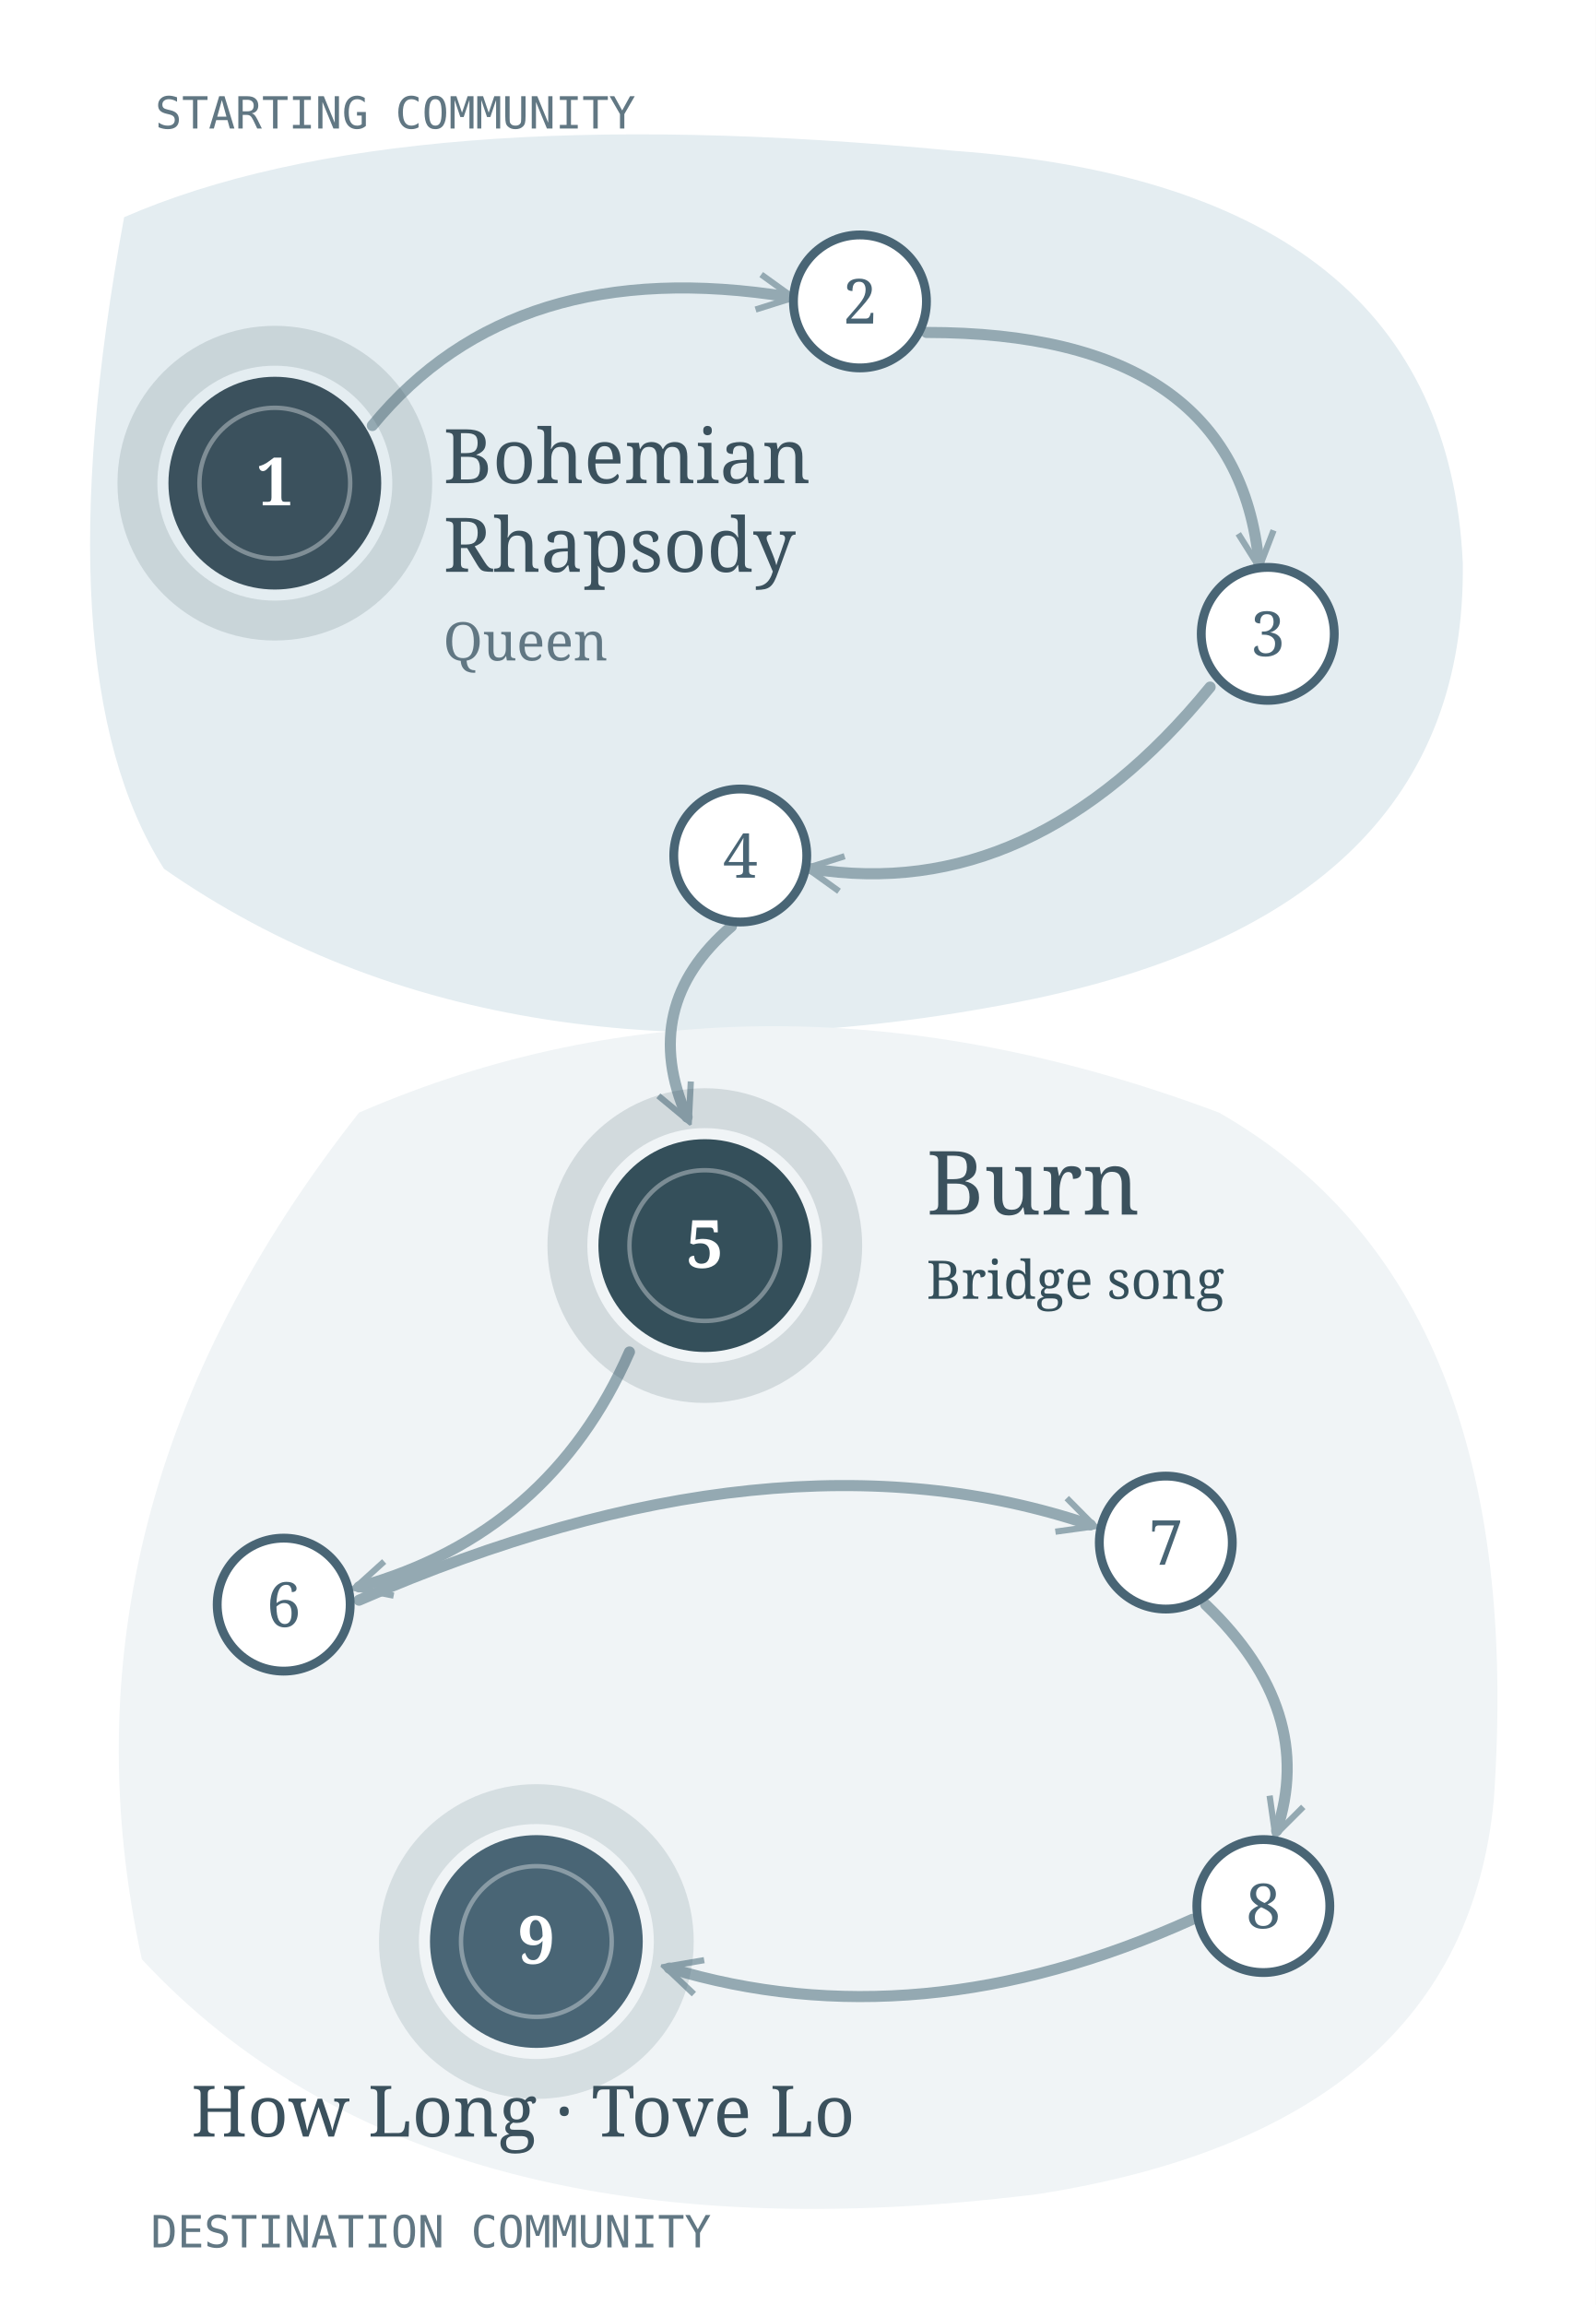
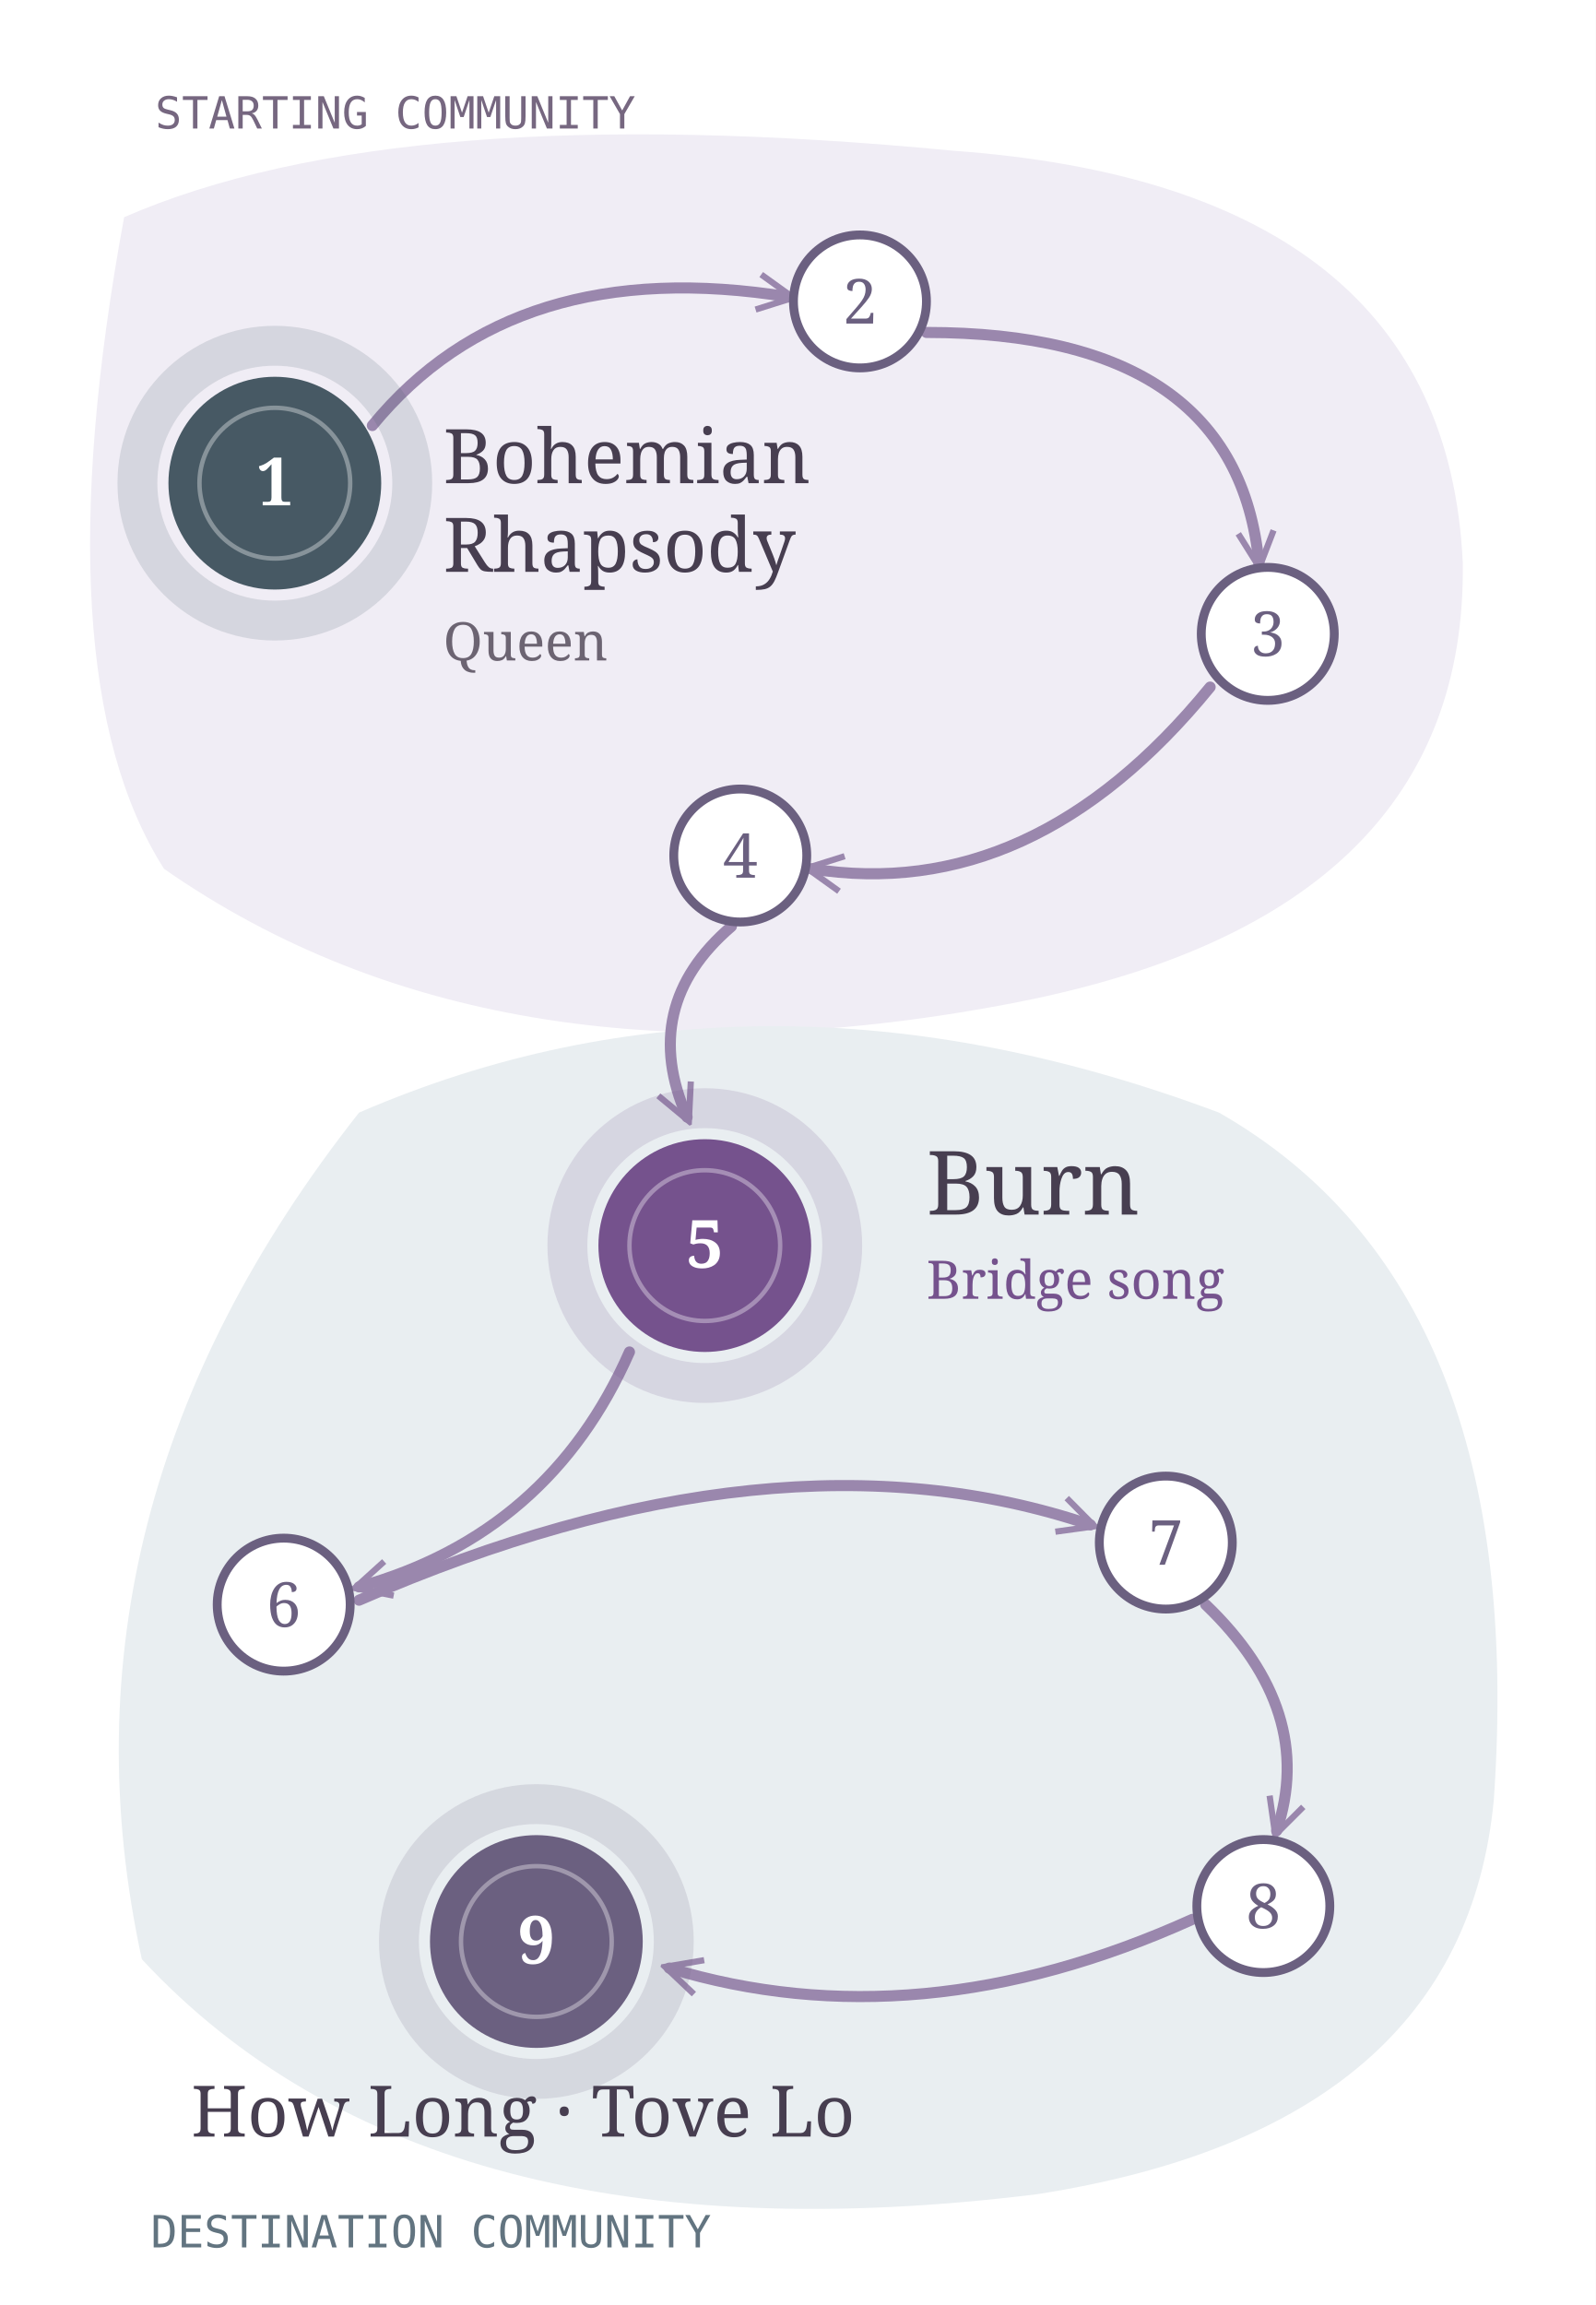
<svg xmlns="http://www.w3.org/2000/svg" viewBox="0 0 360 520" role="img" aria-labelledby="title desc">
  <defs>
    <marker id="arrow" viewBox="0 0 10 10" refX="8" refY="5" markerWidth="4" markerHeight="4" orient="auto-start-reverse">
-       <path d="M1 1 9 5 1 9" fill="none" stroke="#94a9b2" stroke-width="1.4" />
+       <path d="M1 1 9 5 1 9" fill="none" stroke="#9a87ad" stroke-width="1.4" />
    </marker>
  </defs>
  <rect width="360" height="520" fill="#ffffff" />
-   <path d="M28 49Q90 22 215 34Q326 42 330 127Q331 206 230 226Q113 249 37 196Q9 152 28 49Z" fill="#e4edf1" />
-   <path d="M81 251Q171 212 275 251Q345 291 337 406Q330 480 234 495Q97 512 32 442Q10 341 81 251Z" fill="#f0f4f6" />
-   <text x="35" y="29" text-anchor="start" font-family="ui-monospace,monospace" font-size="10" fill="#617783">STARTING COMMUNITY</text>
-   <text x="34" y="507" text-anchor="start" font-family="ui-monospace,monospace" font-size="10" fill="#617783">DESTINATION COMMUNITY</text>
-   <g fill="none" stroke="#94a9b2" stroke-width="2.5" stroke-linecap="round" marker-end="url(#arrow)">
+   <path d="M28 49Q90 22 215 34Q326 42 330 127Q331 206 230 226Q113 249 37 196Q9 152 28 49Z" fill="#f0edf5" />
+   <path d="M81 251Q171 212 275 251Q345 291 337 406Q330 480 234 495Q97 512 32 442Q10 341 81 251Z" fill="#e9eef1" />
+   <text x="35" y="29" text-anchor="start" font-family="ui-monospace,monospace" font-size="10" fill="#766780">STARTING COMMUNITY</text>
+   <text x="34" y="507" text-anchor="start" font-family="ui-monospace,monospace" font-size="10" fill="#627480">DESTINATION COMMUNITY</text>
+   <g fill="none" stroke="#9a87ad" stroke-width="2.5" stroke-linecap="round" marker-end="url(#arrow)">
    <path d="M84 96 Q116 57 178 67" />
    <path d="M209 75 Q279 75 284 127" />
    <path d="M273 155 Q233 204 183 196" />
    <path d="M165 209 Q144 227 155 252" />
    <path d="M142 305 Q124 346 81 358" />
    <path d="M81 361 Q175 320 246 344" />
    <path d="M272 362 Q297 386 288 413" />
    <path d="M269 433 Q207 461 151 444" />
  </g>
  <g>
-     <circle cx="62" cy="109" r="31" fill="none" stroke="#3b515d" stroke-opacity=".16" stroke-width="9" />
-     <circle cx="62" cy="109" r="24" fill="#3b515d" />
+     <circle cx="62" cy="109" r="31" fill="none" stroke="#475964" stroke-opacity=".16" stroke-width="9" />
+     <circle cx="62" cy="109" r="24" fill="#475964" />
    <circle cx="62" cy="109" r="17" fill="none" stroke="#ffffff" stroke-opacity=".35" />
    <text x="62" y="114" text-anchor="middle" font-family="Georgia,serif" font-size="15" fill="#ffffff" font-weight="bold">1</text>
  </g>
  <g>
-     <circle cx="194" cy="68" r="15" fill="#ffffff" stroke="#496575" stroke-width="2" />
-     <text x="194" y="73" text-anchor="middle" font-family="Georgia,serif" font-size="14" fill="#496575">2</text>
+     <circle cx="194" cy="68" r="15" fill="#ffffff" stroke="#6b6080" stroke-width="2" />
+     <text x="194" y="73" text-anchor="middle" font-family="Georgia,serif" font-size="14" fill="#6b6080">2</text>
  </g>
  <g>
-     <circle cx="286" cy="143" r="15" fill="#ffffff" stroke="#496575" stroke-width="2" />
-     <text x="286" y="148" text-anchor="middle" font-family="Georgia,serif" font-size="14" fill="#496575">3</text>
+     <circle cx="286" cy="143" r="15" fill="#ffffff" stroke="#6b6080" stroke-width="2" />
+     <text x="286" y="148" text-anchor="middle" font-family="Georgia,serif" font-size="14" fill="#6b6080">3</text>
  </g>
  <g>
-     <circle cx="167" cy="193" r="15" fill="#ffffff" stroke="#496575" stroke-width="2" />
-     <text x="167" y="198" text-anchor="middle" font-family="Georgia,serif" font-size="14" fill="#496575">4</text>
+     <circle cx="167" cy="193" r="15" fill="#ffffff" stroke="#6b6080" stroke-width="2" />
+     <text x="167" y="198" text-anchor="middle" font-family="Georgia,serif" font-size="14" fill="#6b6080">4</text>
  </g>
  <g>
-     <circle cx="159" cy="281" r="31" fill="none" stroke="#344f5a" stroke-opacity=".16" stroke-width="9" />
-     <circle cx="159" cy="281" r="24" fill="#344f5a" />
+     <circle cx="159" cy="281" r="31" fill="none" stroke="#75528d" stroke-opacity=".16" stroke-width="9" />
+     <circle cx="159" cy="281" r="24" fill="#75528d" />
    <circle cx="159" cy="281" r="17" fill="none" stroke="#ffffff" stroke-opacity=".35" />
    <text x="159" y="286" text-anchor="middle" font-family="Georgia,serif" font-size="15" fill="#ffffff" font-weight="bold">5</text>
  </g>
  <g>
-     <circle cx="64" cy="362" r="15" fill="#ffffff" stroke="#496575" stroke-width="2" />
-     <text x="64" y="367" text-anchor="middle" font-family="Georgia,serif" font-size="14" fill="#496575">6</text>
+     <circle cx="64" cy="362" r="15" fill="#ffffff" stroke="#6b6080" stroke-width="2" />
+     <text x="64" y="367" text-anchor="middle" font-family="Georgia,serif" font-size="14" fill="#6b6080">6</text>
  </g>
  <g>
-     <circle cx="263" cy="348" r="15" fill="#ffffff" stroke="#496575" stroke-width="2" />
-     <text x="263" y="353" text-anchor="middle" font-family="Georgia,serif" font-size="14" fill="#496575">7</text>
+     <circle cx="263" cy="348" r="15" fill="#ffffff" stroke="#6b6080" stroke-width="2" />
+     <text x="263" y="353" text-anchor="middle" font-family="Georgia,serif" font-size="14" fill="#6b6080">7</text>
  </g>
  <g>
-     <circle cx="285" cy="430" r="15" fill="#ffffff" stroke="#496575" stroke-width="2" />
-     <text x="285" y="435" text-anchor="middle" font-family="Georgia,serif" font-size="14" fill="#496575">8</text>
+     <circle cx="285" cy="430" r="15" fill="#ffffff" stroke="#6b6080" stroke-width="2" />
+     <text x="285" y="435" text-anchor="middle" font-family="Georgia,serif" font-size="14" fill="#6b6080">8</text>
  </g>
  <g>
-     <circle cx="121" cy="438" r="31" fill="none" stroke="#496575" stroke-opacity=".16" stroke-width="9" />
-     <circle cx="121" cy="438" r="24" fill="#496575" />
+     <circle cx="121" cy="438" r="31" fill="none" stroke="#6b6080" stroke-opacity=".16" stroke-width="9" />
+     <circle cx="121" cy="438" r="24" fill="#6b6080" />
    <circle cx="121" cy="438" r="17" fill="none" stroke="#ffffff" stroke-opacity=".35" />
    <text x="121" y="443" text-anchor="middle" font-family="Georgia,serif" font-size="15" fill="#ffffff" font-weight="bold">9</text>
  </g>
-   <text x="100" y="109" text-anchor="start" font-family="Georgia,serif" font-size="17" fill="#3b515d">Bohemian</text>
-   <text x="100" y="129" text-anchor="start" font-family="Georgia,serif" font-size="17" fill="#3b515d">Rhapsody</text>
-   <text x="100" y="149" text-anchor="start" font-family="Georgia,serif" font-size="12" fill="#617783">Queen</text>
-   <text x="209" y="274" text-anchor="start" font-family="Georgia,serif" font-size="20" fill="#3b515d">Burn</text>
-   <text x="209" y="293" text-anchor="start" font-family="Georgia,serif" font-size="12" fill="#344f5a">Bridge song</text>
-   <text x="118" y="482" text-anchor="middle" font-family="Georgia,serif" font-size="16" fill="#3b515d">How Long · Tove Lo</text>
+   <text x="100" y="109" text-anchor="start" font-family="Georgia,serif" font-size="17" fill="#473e50">Bohemian</text>
+   <text x="100" y="129" text-anchor="start" font-family="Georgia,serif" font-size="17" fill="#473e50">Rhapsody</text>
+   <text x="100" y="149" text-anchor="start" font-family="Georgia,serif" font-size="12" fill="#6c6472">Queen</text>
+   <text x="209" y="274" text-anchor="start" font-family="Georgia,serif" font-size="20" fill="#473e50">Burn</text>
+   <text x="209" y="293" text-anchor="start" font-family="Georgia,serif" font-size="12" fill="#75528d">Bridge song</text>
+   <text x="118" y="482" text-anchor="middle" font-family="Georgia,serif" font-size="16" fill="#473e50">How Long · Tove Lo</text>
</svg>
